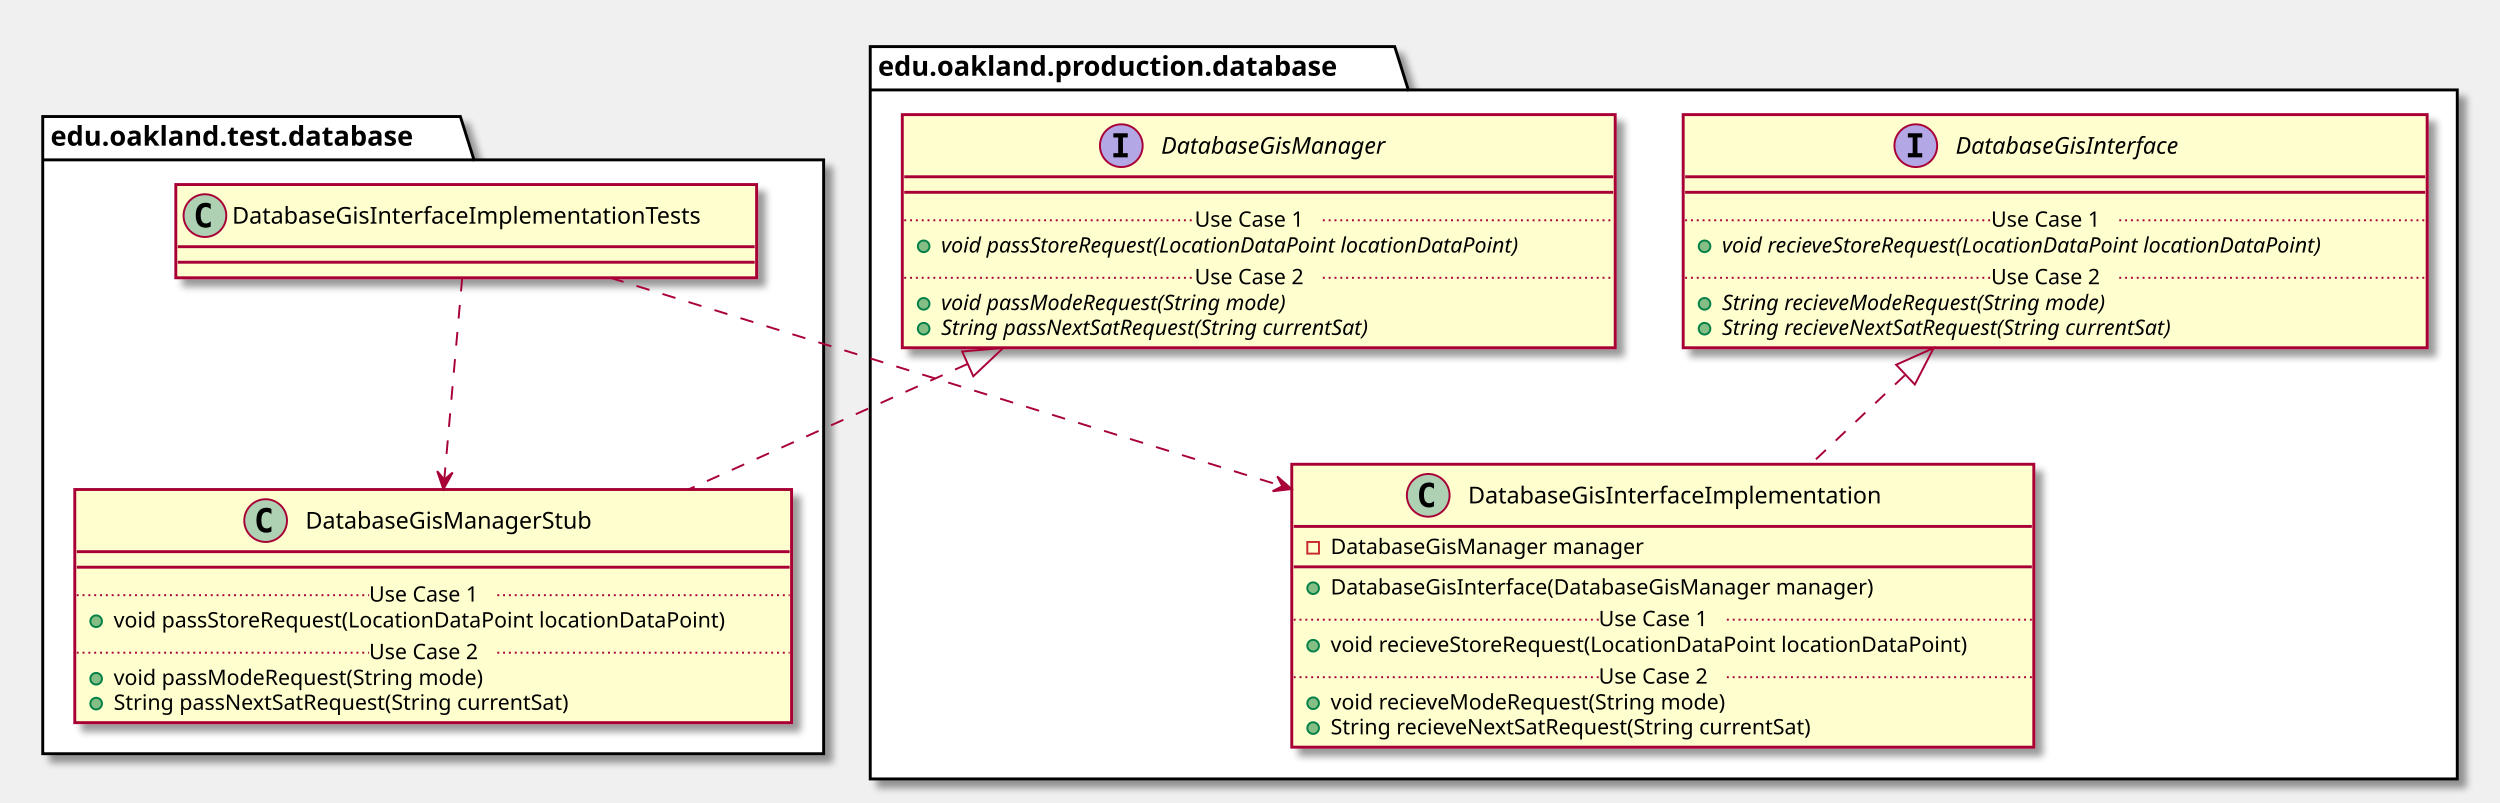
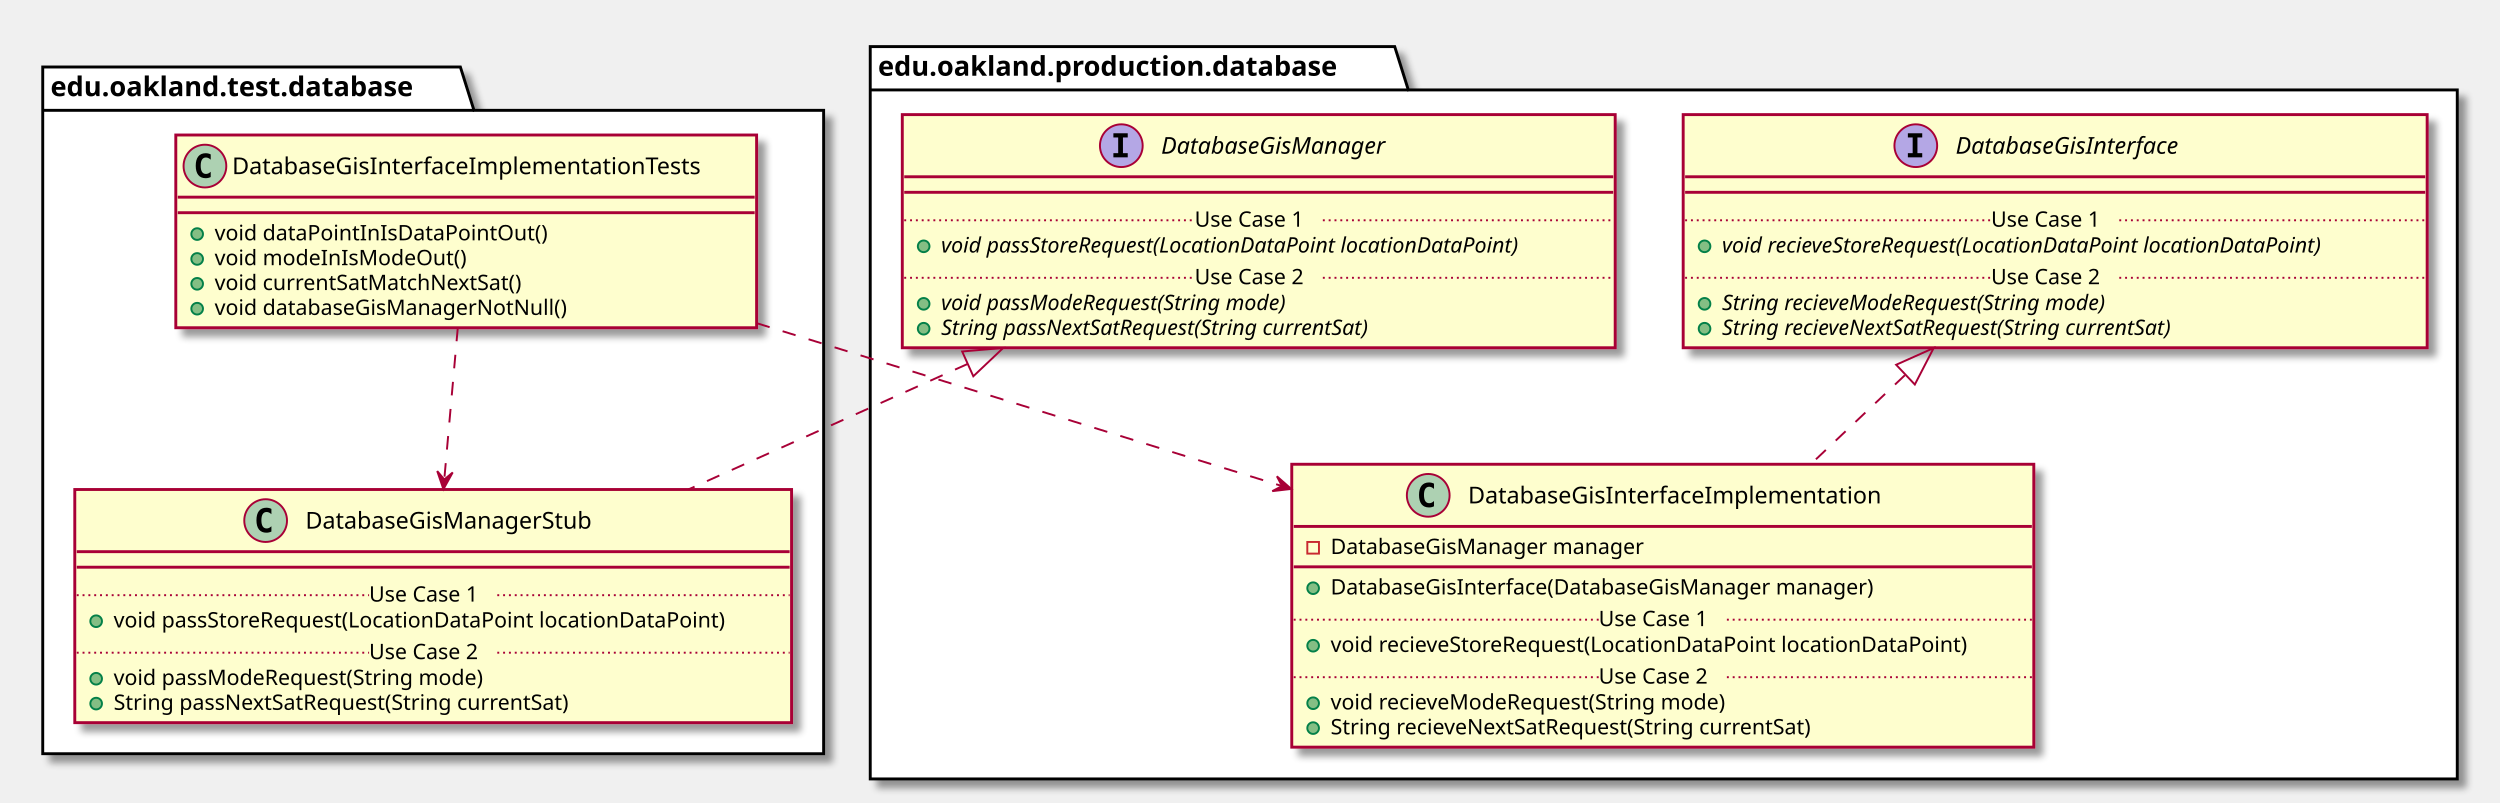
<svg xmlns="http://www.w3.org/2000/svg" contentScriptType="application/ecmascript" contentStyleType="text/css" height="413px" preserveAspectRatio="none" style="width:1287px;height:413px;" version="1.1" viewBox="0 0 1287 413" width="1287px" zoomAndPan="magnify">
  <defs>
-     <filter height="300%" id="f1pnngvm42tgho" width="300%" x="-1" y="-1">
+     <filter height="300%" id="fguaj9yg5sss5" width="300%" x="-1" y="-1">
      <feGaussianBlur result="blurOut" stdDeviation="2.0" />
      <feColorMatrix in="blurOut" result="blurOut2" type="matrix" values="0 0 0 0 0 0 0 0 0 0 0 0 0 0 0 0 0 0 .4 0" />
      <feOffset dx="4.0" dy="4.0" in="blurOut2" result="blurOut3" />
      <feBlend in="SourceGraphic" in2="blurOut3" mode="normal" />
    </filter>
  </defs>
  <g>
-     <polygon fill="#FFFFFF" filter="url(#f1pnngvm42tgho)" points="22,60,237,60,244,82.297,424,82.297,424,388,22,388,22,60" style="stroke: #000000; stroke-width: 1.5;" />
-     <line style="stroke: #000000; stroke-width: 1.5;" x1="22" x2="244" y1="82.297" y2="82.297" />
-     <text fill="#000000" font-family="sans-serif" font-size="14" font-weight="bold" lengthAdjust="spacingAndGlyphs" textLength="209" x="26" y="74.995">edu.oakland.test.database</text>
-     <polygon fill="#FFFFFF" filter="url(#f1pnngvm42tgho)" points="448,24,718,24,725,46.297,1265,46.297,1265,401,448,401,448,24" style="stroke: #000000; stroke-width: 1.5;" />
+     <polygon fill="#FFFFFF" filter="url(#fguaj9yg5sss5)" points="22,34.5,237,34.5,244,56.797,424,56.797,424,388,22,388,22,34.5" style="stroke: #000000; stroke-width: 1.5;" />
+     <line style="stroke: #000000; stroke-width: 1.5;" x1="22" x2="244" y1="56.797" y2="56.797" />
+     <text fill="#000000" font-family="sans-serif" font-size="14" font-weight="bold" lengthAdjust="spacingAndGlyphs" textLength="209" x="26" y="49.495">edu.oakland.test.database</text>
+     <polygon fill="#FFFFFF" filter="url(#fguaj9yg5sss5)" points="448,24,718,24,725,46.297,1265,46.297,1265,401,448,401,448,24" style="stroke: #000000; stroke-width: 1.5;" />
    <line style="stroke: #000000; stroke-width: 1.5;" x1="448" x2="725" y1="46.297" y2="46.297" />
    <text fill="#000000" font-family="sans-serif" font-size="14" font-weight="bold" lengthAdjust="spacingAndGlyphs" textLength="264" x="452" y="38.995">edu.oakland.production.database</text>
-     <rect fill="#FEFECE" filter="url(#f1pnngvm42tgho)" height="48" id="DatabaseGisInterfaceImplementationTests" style="stroke: #A80036; stroke-width: 1.5;" width="299" x="90.5" y="95" />
-     <ellipse cx="105.5" cy="111" fill="#ADD1B2" rx="11" ry="11" style="stroke: #A80036; stroke-width: 1.0;" />
-     <path d="M108.469,116.641 Q107.891,116.938 107.25,117.078 Q106.609,117.234 105.906,117.234 Q103.406,117.234 102.078,115.594 Q100.766,113.938 100.766,110.812 Q100.766,107.688 102.078,106.031 Q103.406,104.375 105.906,104.375 Q106.609,104.375 107.25,104.531 Q107.906,104.688 108.469,104.984 L108.469,107.703 Q107.844,107.125 107.25,106.859 Q106.656,106.578 106.031,106.578 Q104.688,106.578 104,107.656 Q103.312,108.719 103.312,110.812 Q103.312,112.906 104,113.984 Q104.688,115.047 106.031,115.047 Q106.656,115.047 107.25,114.781 Q107.844,114.5 108.469,113.922 L108.469,116.641 Z " />
-     <text fill="#000000" font-family="sans-serif" font-size="12" lengthAdjust="spacingAndGlyphs" textLength="267" x="119.5" y="115.154">DatabaseGisInterfaceImplementationTests</text>
-     <line style="stroke: #A80036; stroke-width: 1.5;" x1="91.5" x2="388.5" y1="127" y2="127" />
-     <line style="stroke: #A80036; stroke-width: 1.5;" x1="91.5" x2="388.5" y1="135" y2="135" />
-     <rect fill="#FEFECE" filter="url(#f1pnngvm42tgho)" height="120.023" id="DatabaseGisManagerStub" style="stroke: #A80036; stroke-width: 1.5;" width="369" x="38.5" y="252" />
+     <rect fill="#FEFECE" filter="url(#fguaj9yg5sss5)" height="99.219" id="DatabaseGisInterfaceImplementationTests" style="stroke: #A80036; stroke-width: 1.5;" width="299" x="90.5" y="69.5" />
+     <ellipse cx="105.5" cy="85.5" fill="#ADD1B2" rx="11" ry="11" style="stroke: #A80036; stroke-width: 1.0;" />
+     <path d="M108.469,91.141 Q107.891,91.438 107.25,91.578 Q106.609,91.734 105.906,91.734 Q103.406,91.734 102.078,90.094 Q100.766,88.438 100.766,85.312 Q100.766,82.188 102.078,80.531 Q103.406,78.875 105.906,78.875 Q106.609,78.875 107.25,79.031 Q107.906,79.188 108.469,79.484 L108.469,82.203 Q107.844,81.625 107.25,81.359 Q106.656,81.078 106.031,81.078 Q104.688,81.078 104,82.156 Q103.312,83.219 103.312,85.312 Q103.312,87.406 104,88.484 Q104.688,89.547 106.031,89.547 Q106.656,89.547 107.25,89.281 Q107.844,89 108.469,88.422 L108.469,91.141 Z " />
+     <text fill="#000000" font-family="sans-serif" font-size="12" lengthAdjust="spacingAndGlyphs" textLength="267" x="119.5" y="89.654">DatabaseGisInterfaceImplementationTests</text>
+     <line style="stroke: #A80036; stroke-width: 1.5;" x1="91.5" x2="388.5" y1="101.5" y2="101.5" />
+     <line style="stroke: #A80036; stroke-width: 1.5;" x1="91.5" x2="388.5" y1="109.5" y2="109.5" />
+     <ellipse cx="101.5" cy="120.5" fill="#84BE84" rx="3" ry="3" style="stroke: #038048; stroke-width: 1.0;" />
+     <text fill="#000000" font-family="sans-serif" font-size="11" lengthAdjust="spacingAndGlyphs" textLength="182" x="110.5" y="123.71">void dataPointInIsDataPointOut()</text>
+     <ellipse cx="101.5" cy="133.305" fill="#84BE84" rx="3" ry="3" style="stroke: #038048; stroke-width: 1.0;" />
+     <text fill="#000000" font-family="sans-serif" font-size="11" lengthAdjust="spacingAndGlyphs" textLength="137" x="110.5" y="136.515">void modeInIsModeOut()</text>
+     <ellipse cx="101.5" cy="146.109" fill="#84BE84" rx="3" ry="3" style="stroke: #038048; stroke-width: 1.0;" />
+     <text fill="#000000" font-family="sans-serif" font-size="11" lengthAdjust="spacingAndGlyphs" textLength="172" x="110.5" y="149.32">void currentSatMatchNextSat()</text>
+     <ellipse cx="101.5" cy="158.914" fill="#84BE84" rx="3" ry="3" style="stroke: #038048; stroke-width: 1.0;" />
+     <text fill="#000000" font-family="sans-serif" font-size="11" lengthAdjust="spacingAndGlyphs" textLength="196" x="110.5" y="162.125">void databaseGisManagerNotNull()</text>
+     <rect fill="#FEFECE" filter="url(#fguaj9yg5sss5)" height="120.023" id="DatabaseGisManagerStub" style="stroke: #A80036; stroke-width: 1.5;" width="369" x="38.5" y="252" />
    <ellipse cx="136.75" cy="268" fill="#ADD1B2" rx="11" ry="11" style="stroke: #A80036; stroke-width: 1.0;" />
    <path d="M139.719,273.641 Q139.141,273.938 138.5,274.078 Q137.859,274.234 137.156,274.234 Q134.656,274.234 133.328,272.594 Q132.016,270.938 132.016,267.812 Q132.016,264.688 133.328,263.031 Q134.656,261.375 137.156,261.375 Q137.859,261.375 138.5,261.531 Q139.156,261.688 139.719,261.984 L139.719,264.703 Q139.094,264.125 138.5,263.859 Q137.906,263.578 137.281,263.578 Q135.938,263.578 135.25,264.656 Q134.562,265.719 134.562,267.812 Q134.562,269.906 135.25,270.984 Q135.938,272.047 137.281,272.047 Q137.906,272.047 138.5,271.781 Q139.094,271.5 139.719,270.922 L139.719,273.641 Z " />
    <text fill="#000000" font-family="sans-serif" font-size="12" lengthAdjust="spacingAndGlyphs" textLength="164" x="157.25" y="272.154">DatabaseGisManagerStub</text>
    <line style="stroke: #A80036; stroke-width: 1.5;" x1="39.5" x2="406.5" y1="284" y2="284" />
    <line style="stroke: #A80036; stroke-width: 1.5;" x1="39.5" x2="406.5" y1="292" y2="292" />
    <ellipse cx="49.5" cy="319.805" fill="#84BE84" rx="3" ry="3" style="stroke: #038048; stroke-width: 1.0;" />
    <text fill="#000000" font-family="sans-serif" font-size="11" lengthAdjust="spacingAndGlyphs" textLength="343" x="58.5" y="323.015">void passStoreRequest(LocationDataPoint locationDataPoint)</text>
    <line style="stroke: #A80036; stroke-width: 1.0; stroke-dasharray: 1.0,2.0;" x1="39.5" x2="190" y1="306.402" y2="306.402" />
    <text fill="#000000" font-family="sans-serif" font-size="11" lengthAdjust="spacingAndGlyphs" textLength="66" x="190" y="309.71">Use Case 1</text>
    <line style="stroke: #A80036; stroke-width: 1.0; stroke-dasharray: 1.0,2.0;" x1="256" x2="406.5" y1="306.402" y2="306.402" />
    <ellipse cx="49.5" cy="349.414" fill="#84BE84" rx="3" ry="3" style="stroke: #038048; stroke-width: 1.0;" />
    <text fill="#000000" font-family="sans-serif" font-size="11" lengthAdjust="spacingAndGlyphs" textLength="209" x="58.5" y="352.625">void passModeRequest(String mode)</text>
    <ellipse cx="49.5" cy="362.219" fill="#84BE84" rx="3" ry="3" style="stroke: #038048; stroke-width: 1.0;" />
    <text fill="#000000" font-family="sans-serif" font-size="11" lengthAdjust="spacingAndGlyphs" textLength="262" x="58.5" y="365.429">String passNextSatRequest(String currentSat)</text>
    <line style="stroke: #A80036; stroke-width: 1.0; stroke-dasharray: 1.0,2.0;" x1="39.5" x2="190" y1="336.012" y2="336.012" />
    <text fill="#000000" font-family="sans-serif" font-size="11" lengthAdjust="spacingAndGlyphs" textLength="66" x="190" y="339.32">Use Case 2</text>
    <line style="stroke: #A80036; stroke-width: 1.0; stroke-dasharray: 1.0,2.0;" x1="256" x2="406.5" y1="336.012" y2="336.012" />
-     <rect fill="#FEFECE" filter="url(#f1pnngvm42tgho)" height="120.023" id="DatabaseGisManager" style="stroke: #A80036; stroke-width: 1.5;" width="367" x="464.5" y="59" />
+     <rect fill="#FEFECE" filter="url(#fguaj9yg5sss5)" height="120.023" id="DatabaseGisManager" style="stroke: #A80036; stroke-width: 1.5;" width="367" x="464.5" y="59" />
    <ellipse cx="577.25" cy="75" fill="#B4A7E5" rx="11" ry="11" style="stroke: #A80036; stroke-width: 1.0;" />
    <path d="M573.172,70.766 L573.172,68.609 L580.562,68.609 L580.562,70.766 L578.094,70.766 L578.094,78.844 L580.562,78.844 L580.562,81 L573.172,81 L573.172,78.844 L575.641,78.844 L575.641,70.766 L573.172,70.766 Z " />
    <text fill="#000000" font-family="sans-serif" font-size="12" font-style="italic" lengthAdjust="spacingAndGlyphs" textLength="133" x="597.75" y="79.154">DatabaseGisManager</text>
    <line style="stroke: #A80036; stroke-width: 1.5;" x1="465.5" x2="830.5" y1="91" y2="91" />
    <line style="stroke: #A80036; stroke-width: 1.5;" x1="465.5" x2="830.5" y1="99" y2="99" />
    <ellipse cx="475.5" cy="126.805" fill="#84BE84" rx="3" ry="3" style="stroke: #038048; stroke-width: 1.0;" />
    <text fill="#000000" font-family="sans-serif" font-size="11" font-style="italic" lengthAdjust="spacingAndGlyphs" textLength="341" x="484.5" y="130.015">void passStoreRequest(LocationDataPoint locationDataPoint)</text>
    <line style="stroke: #A80036; stroke-width: 1.0; stroke-dasharray: 1.0,2.0;" x1="465.5" x2="615" y1="113.402" y2="113.402" />
    <text fill="#000000" font-family="sans-serif" font-size="11" lengthAdjust="spacingAndGlyphs" textLength="66" x="615" y="116.71">Use Case 1</text>
    <line style="stroke: #A80036; stroke-width: 1.0; stroke-dasharray: 1.0,2.0;" x1="681" x2="830.5" y1="113.402" y2="113.402" />
    <ellipse cx="475.5" cy="156.414" fill="#84BE84" rx="3" ry="3" style="stroke: #038048; stroke-width: 1.0;" />
    <text fill="#000000" font-family="sans-serif" font-size="11" font-style="italic" lengthAdjust="spacingAndGlyphs" textLength="207" x="484.5" y="159.625">void passModeRequest(String mode)</text>
    <ellipse cx="475.5" cy="169.219" fill="#84BE84" rx="3" ry="3" style="stroke: #038048; stroke-width: 1.0;" />
    <text fill="#000000" font-family="sans-serif" font-size="11" font-style="italic" lengthAdjust="spacingAndGlyphs" textLength="257" x="484.5" y="172.429">String passNextSatRequest(String currentSat)</text>
    <line style="stroke: #A80036; stroke-width: 1.0; stroke-dasharray: 1.0,2.0;" x1="465.5" x2="615" y1="143.012" y2="143.012" />
    <text fill="#000000" font-family="sans-serif" font-size="11" lengthAdjust="spacingAndGlyphs" textLength="66" x="615" y="146.32">Use Case 2</text>
    <line style="stroke: #A80036; stroke-width: 1.0; stroke-dasharray: 1.0,2.0;" x1="681" x2="830.5" y1="143.012" y2="143.012" />
-     <rect fill="#FEFECE" filter="url(#f1pnngvm42tgho)" height="145.633" id="DatabaseGisInterfaceImplementation" style="stroke: #A80036; stroke-width: 1.5;" width="382" x="665" y="239" />
+     <rect fill="#FEFECE" filter="url(#fguaj9yg5sss5)" height="145.633" id="DatabaseGisInterfaceImplementation" style="stroke: #A80036; stroke-width: 1.5;" width="382" x="665" y="239" />
    <ellipse cx="735.25" cy="255" fill="#ADD1B2" rx="11" ry="11" style="stroke: #A80036; stroke-width: 1.0;" />
    <path d="M738.219,260.641 Q737.641,260.938 737,261.078 Q736.359,261.234 735.656,261.234 Q733.156,261.234 731.828,259.594 Q730.516,257.938 730.516,254.812 Q730.516,251.688 731.828,250.031 Q733.156,248.375 735.656,248.375 Q736.359,248.375 737,248.531 Q737.656,248.688 738.219,248.984 L738.219,251.703 Q737.594,251.125 737,250.859 Q736.406,250.578 735.781,250.578 Q734.438,250.578 733.75,251.656 Q733.062,252.719 733.062,254.812 Q733.062,256.906 733.75,257.984 Q734.438,259.047 735.781,259.047 Q736.406,259.047 737,258.781 Q737.594,258.5 738.219,257.922 L738.219,260.641 Z " />
    <text fill="#000000" font-family="sans-serif" font-size="12" lengthAdjust="spacingAndGlyphs" textLength="233" x="755.75" y="259.154">DatabaseGisInterfaceImplementation</text>
    <line style="stroke: #A80036; stroke-width: 1.5;" x1="666" x2="1046" y1="271" y2="271" />
    <rect fill="none" height="6" style="stroke: #C82930; stroke-width: 1.0;" width="6" x="673" y="279" />
    <text fill="#000000" font-family="sans-serif" font-size="11" lengthAdjust="spacingAndGlyphs" textLength="177" x="685" y="285.21">DatabaseGisManager manager</text>
    <line style="stroke: #A80036; stroke-width: 1.5;" x1="666" x2="1046" y1="291.805" y2="291.805" />
    <ellipse cx="676" cy="302.805" fill="#84BE84" rx="3" ry="3" style="stroke: #038048; stroke-width: 1.0;" />
    <text fill="#000000" font-family="sans-serif" font-size="11" lengthAdjust="spacingAndGlyphs" textLength="308" x="685" y="306.015">DatabaseGisInterface(DatabaseGisManager manager)</text>
    <ellipse cx="676" cy="332.414" fill="#84BE84" rx="3" ry="3" style="stroke: #038048; stroke-width: 1.0;" />
    <text fill="#000000" font-family="sans-serif" font-size="11" lengthAdjust="spacingAndGlyphs" textLength="356" x="685" y="335.625">void recieveStoreRequest(LocationDataPoint locationDataPoint)</text>
    <line style="stroke: #A80036; stroke-width: 1.0; stroke-dasharray: 1.0,2.0;" x1="666" x2="823" y1="319.012" y2="319.012" />
    <text fill="#000000" font-family="sans-serif" font-size="11" lengthAdjust="spacingAndGlyphs" textLength="66" x="823" y="322.32">Use Case 1</text>
    <line style="stroke: #A80036; stroke-width: 1.0; stroke-dasharray: 1.0,2.0;" x1="889" x2="1046" y1="319.012" y2="319.012" />
    <ellipse cx="676" cy="362.023" fill="#84BE84" rx="3" ry="3" style="stroke: #038048; stroke-width: 1.0;" />
    <text fill="#000000" font-family="sans-serif" font-size="11" lengthAdjust="spacingAndGlyphs" textLength="222" x="685" y="365.234">void recieveModeRequest(String mode)</text>
    <ellipse cx="676" cy="374.828" fill="#84BE84" rx="3" ry="3" style="stroke: #038048; stroke-width: 1.0;" />
    <text fill="#000000" font-family="sans-serif" font-size="11" lengthAdjust="spacingAndGlyphs" textLength="275" x="685" y="378.039">String recieveNextSatRequest(String currentSat)</text>
    <line style="stroke: #A80036; stroke-width: 1.0; stroke-dasharray: 1.0,2.0;" x1="666" x2="823" y1="348.621" y2="348.621" />
    <text fill="#000000" font-family="sans-serif" font-size="11" lengthAdjust="spacingAndGlyphs" textLength="66" x="823" y="351.929">Use Case 2</text>
    <line style="stroke: #A80036; stroke-width: 1.0; stroke-dasharray: 1.0,2.0;" x1="889" x2="1046" y1="348.621" y2="348.621" />
-     <rect fill="#FEFECE" filter="url(#f1pnngvm42tgho)" height="120.023" id="DatabaseGisInterface" style="stroke: #A80036; stroke-width: 1.5;" width="383" x="866.5" y="59" />
+     <rect fill="#FEFECE" filter="url(#fguaj9yg5sss5)" height="120.023" id="DatabaseGisInterface" style="stroke: #A80036; stroke-width: 1.5;" width="383" x="866.5" y="59" />
    <ellipse cx="986.25" cy="75" fill="#B4A7E5" rx="11" ry="11" style="stroke: #A80036; stroke-width: 1.0;" />
    <path d="M982.172,70.766 L982.172,68.609 L989.562,68.609 L989.562,70.766 L987.094,70.766 L987.094,78.844 L989.562,78.844 L989.562,81 L982.172,81 L982.172,78.844 L984.641,78.844 L984.641,70.766 L982.172,70.766 Z " />
    <text fill="#000000" font-family="sans-serif" font-size="12" font-style="italic" lengthAdjust="spacingAndGlyphs" textLength="135" x="1006.75" y="79.154">DatabaseGisInterface</text>
    <line style="stroke: #A80036; stroke-width: 1.5;" x1="867.5" x2="1248.5" y1="91" y2="91" />
    <line style="stroke: #A80036; stroke-width: 1.5;" x1="867.5" x2="1248.5" y1="99" y2="99" />
    <ellipse cx="877.5" cy="126.805" fill="#84BE84" rx="3" ry="3" style="stroke: #038048; stroke-width: 1.0;" />
    <text fill="#000000" font-family="sans-serif" font-size="11" font-style="italic" lengthAdjust="spacingAndGlyphs" textLength="357" x="886.5" y="130.015">void recieveStoreRequest(LocationDataPoint locationDataPoint)</text>
    <line style="stroke: #A80036; stroke-width: 1.0; stroke-dasharray: 1.0,2.0;" x1="867.5" x2="1025" y1="113.402" y2="113.402" />
    <text fill="#000000" font-family="sans-serif" font-size="11" lengthAdjust="spacingAndGlyphs" textLength="66" x="1025" y="116.71">Use Case 1</text>
    <line style="stroke: #A80036; stroke-width: 1.0; stroke-dasharray: 1.0,2.0;" x1="1091" x2="1248.5" y1="113.402" y2="113.402" />
    <ellipse cx="877.5" cy="156.414" fill="#84BE84" rx="3" ry="3" style="stroke: #038048; stroke-width: 1.0;" />
    <text fill="#000000" font-family="sans-serif" font-size="11" font-style="italic" lengthAdjust="spacingAndGlyphs" textLength="232" x="886.5" y="159.625">String recieveModeRequest(String mode)</text>
    <ellipse cx="877.5" cy="169.219" fill="#84BE84" rx="3" ry="3" style="stroke: #038048; stroke-width: 1.0;" />
    <text fill="#000000" font-family="sans-serif" font-size="11" font-style="italic" lengthAdjust="spacingAndGlyphs" textLength="273" x="886.5" y="172.429">String recieveNextSatRequest(String currentSat)</text>
    <line style="stroke: #A80036; stroke-width: 1.0; stroke-dasharray: 1.0,2.0;" x1="867.5" x2="1025" y1="143.012" y2="143.012" />
    <text fill="#000000" font-family="sans-serif" font-size="11" lengthAdjust="spacingAndGlyphs" textLength="66" x="1025" y="146.32">Use Case 2</text>
    <line style="stroke: #A80036; stroke-width: 1.0; stroke-dasharray: 1.0,2.0;" x1="1091" x2="1248.5" y1="143.012" y2="143.012" />
    <path d="M498.03,187.4 C451.14,208.47 399.8,231.54 354.31,251.99 " fill="none" id="DatabaseGisManager&lt;-DatabaseGisManagerStub" style="stroke: #A80036; stroke-width: 1.0; stroke-dasharray: 7.0,7.0;" />
    <polygon fill="none" points="495.33,180.94,516.44,179.13,501.06,193.71,495.33,180.94" style="stroke: #A80036; stroke-width: 1.0;" />
-     <path d="M237.95,143.04 C235.68,168.57 231.91,210.87 228.73,246.63 " fill="none" id="DatabaseGisInterfaceImplementationTests-&gt;DatabaseGisManagerStub" style="stroke: #A80036; stroke-width: 1.0; stroke-dasharray: 7.0,7.0;" />
-     <polygon fill="#A80036" points="228.26,251.86,233.041,243.249,228.702,246.88,225.072,242.541,228.26,251.86" style="stroke: #A80036; stroke-width: 1.0;" />
+     <path d="M235.67,168.69 C233.55,192.42 230.99,221.27 228.72,246.77 " fill="none" id="DatabaseGisInterfaceImplementationTests-&gt;DatabaseGisManagerStub" style="stroke: #A80036; stroke-width: 1.0; stroke-dasharray: 7.0,7.0;" />
+     <polygon fill="#A80036" points="228.27,251.83,233.053,243.22,228.714,246.85,225.084,242.511,228.27,251.83" style="stroke: #A80036; stroke-width: 1.0;" />
    <path d="M980.63,193.16 C964.83,208.09 948.22,223.8 932.46,238.7 " fill="none" id="DatabaseGisInterface&lt;-DatabaseGisInterfaceImplementation" style="stroke: #A80036; stroke-width: 1.0; stroke-dasharray: 7.0,7.0;" />
    <polygon fill="none" points="976.13,187.78,995.47,179.13,985.75,197.95,976.13,187.78" style="stroke: #A80036; stroke-width: 1.0;" />
-     <path d="M314.3,143.04 C399.44,169.44 542.37,213.76 660.05,250.24 " fill="none" id="DatabaseGisInterfaceImplementationTests-&gt;DatabaseGisInterfaceImplementation" style="stroke: #A80036; stroke-width: 1.0; stroke-dasharray: 7.0,7.0;" />
-     <polygon fill="#A80036" points="664.92,251.75,657.516,245.255,660.146,250.263,655.138,252.893,664.92,251.75" style="stroke: #A80036; stroke-width: 1.0;" />
+     <path d="M389.51,166.36 C470.77,191.55 572.25,223.02 659.8,250.16 " fill="none" id="DatabaseGisInterfaceImplementationTests-&gt;DatabaseGisInterfaceImplementation" style="stroke: #A80036; stroke-width: 1.0; stroke-dasharray: 7.0,7.0;" />
+     <polygon fill="#A80036" points="664.75,251.7,657.346,245.205,659.976,250.214,654.968,252.844,664.75,251.7" style="stroke: #A80036; stroke-width: 1.0;" />
  </g>
</svg>
